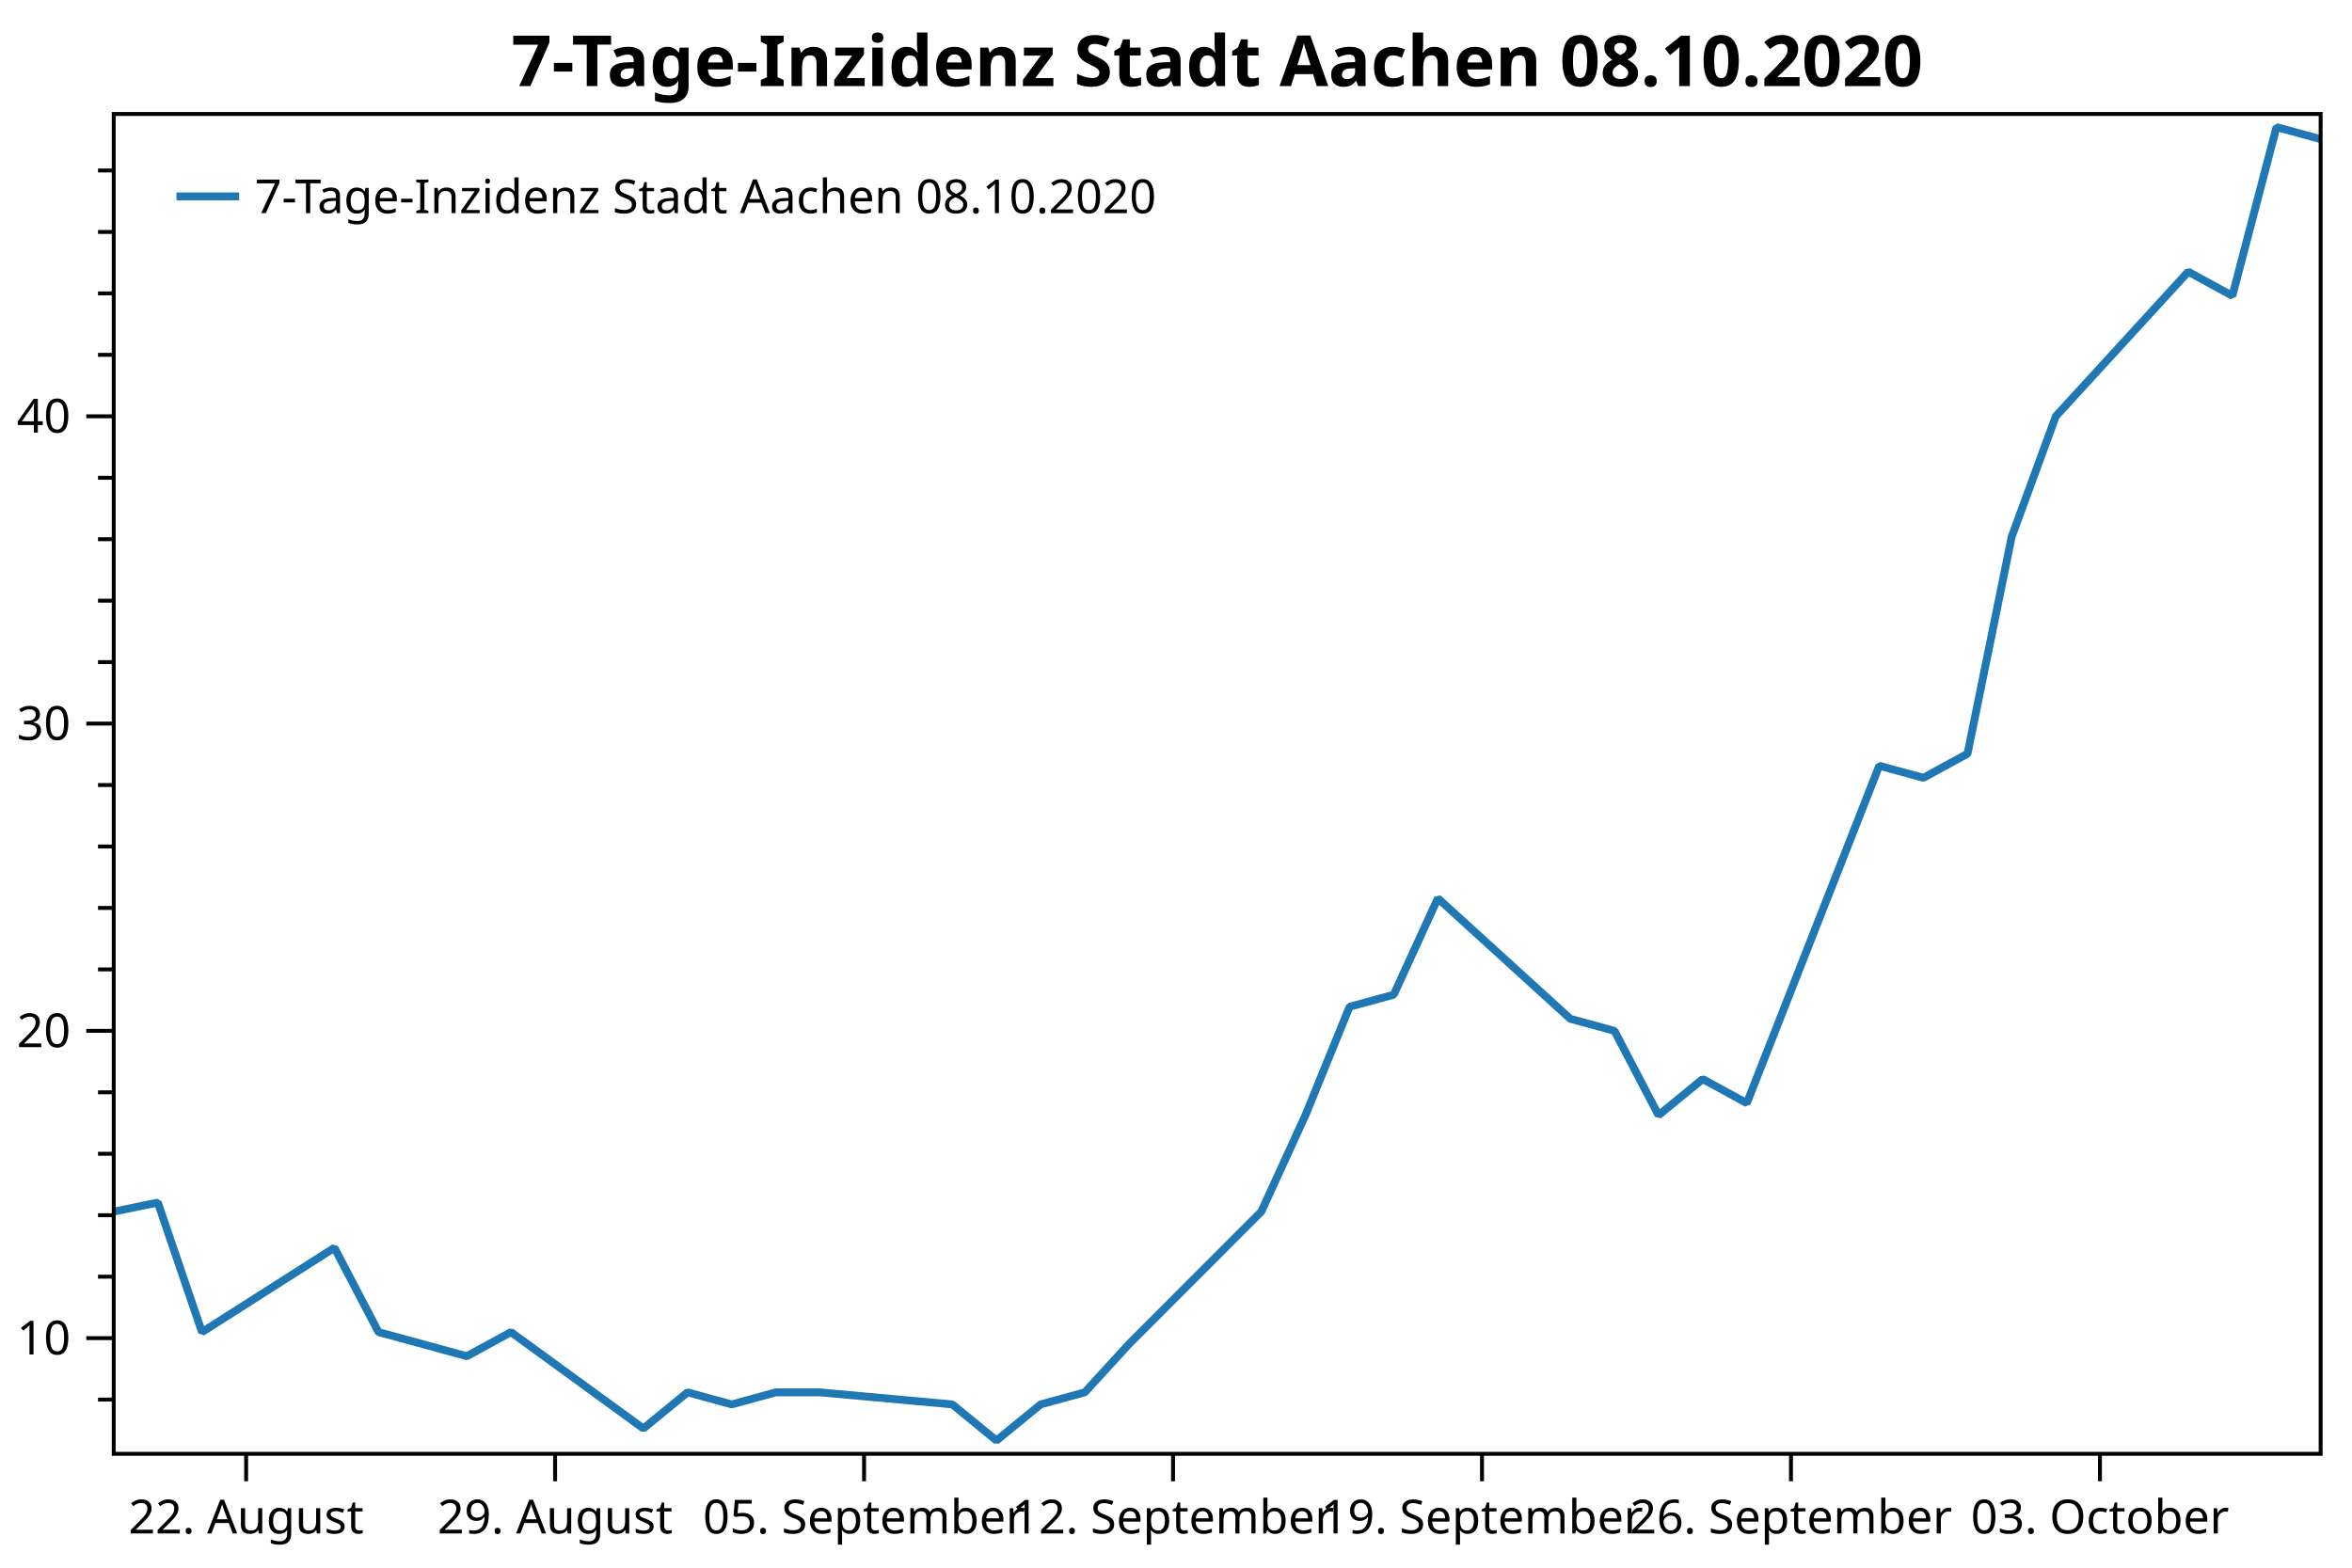
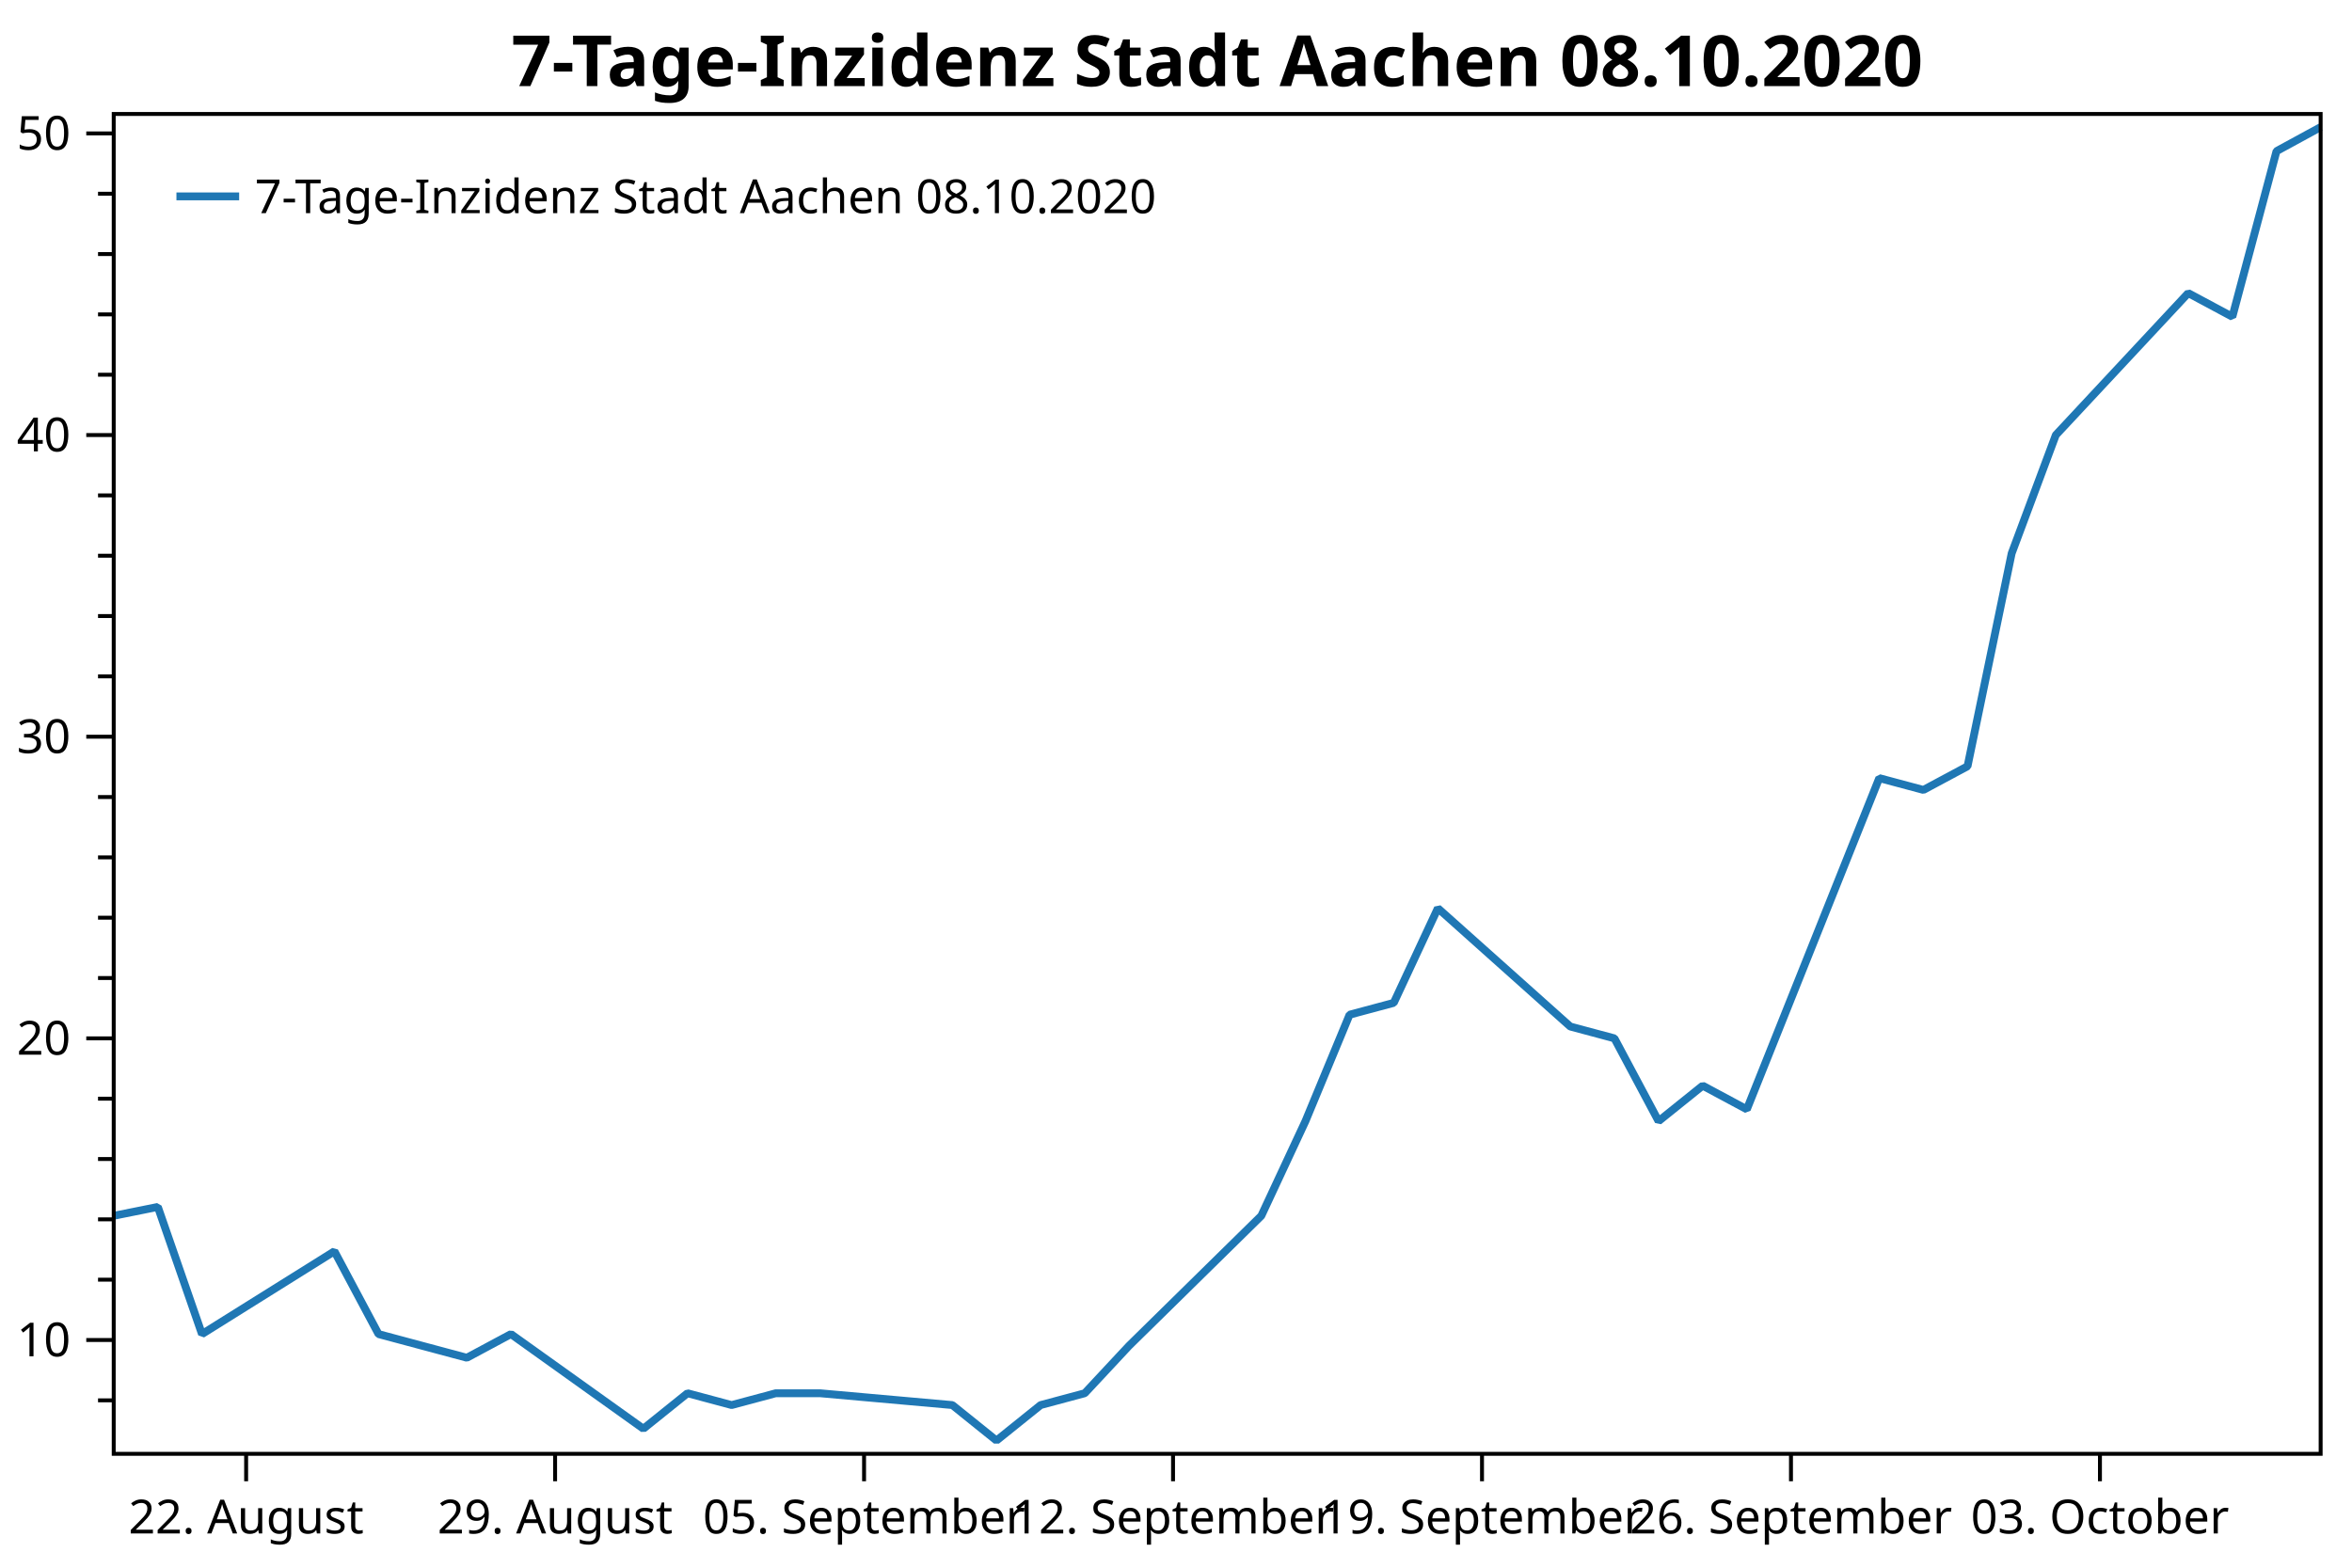
<svg xmlns="http://www.w3.org/2000/svg" width="600" height="400" version="1.1">
  <rect x="0" y="0" width="600" height="400" style="fill:rgb(255,255,255);stroke:none;" />
-   <polyline points="29.008,357.108 25.008,357.108" style="fill:none;stroke:black;stroke-width:1" />
-   <polyline points="29.008,325.748 25.008,325.748" style="fill:none;stroke:black;stroke-width:1" />
-   <polyline points="29.008,310.067 25.008,310.067" style="fill:none;stroke:black;stroke-width:1" />
-   <polyline points="29.008,294.387 25.008,294.387" style="fill:none;stroke:black;stroke-width:1" />
-   <polyline points="29.008,278.706 25.008,278.706" style="fill:none;stroke:black;stroke-width:1" />
-   <polyline points="29.008,247.345 25.008,247.345" style="fill:none;stroke:black;stroke-width:1" />
-   <polyline points="29.008,231.665 25.008,231.665" style="fill:none;stroke:black;stroke-width:1" />
-   <polyline points="29.008,215.984 25.008,215.984" style="fill:none;stroke:black;stroke-width:1" />
-   <polyline points="29.008,200.304 25.008,200.304" style="fill:none;stroke:black;stroke-width:1" />
-   <polyline points="29.008,168.943 25.008,168.943" style="fill:none;stroke:black;stroke-width:1" />
-   <polyline points="29.008,153.263 25.008,153.263" style="fill:none;stroke:black;stroke-width:1" />
-   <polyline points="29.008,137.582 25.008,137.582" style="fill:none;stroke:black;stroke-width:1" />
-   <polyline points="29.008,121.902 25.008,121.902" style="fill:none;stroke:black;stroke-width:1" />
-   <polyline points="29.008,90.541 25.008,90.541" style="fill:none;stroke:black;stroke-width:1" />
-   <polyline points="29.008,74.86 25.008,74.86" style="fill:none;stroke:black;stroke-width:1" />
-   <polyline points="29.008,59.18 25.008,59.18" style="fill:none;stroke:black;stroke-width:1" />
-   <polyline points="29.008,43.499 25.008,43.499" style="fill:none;stroke:black;stroke-width:1" />
-   <text dominant-baseline="middle" text-anchor="end" transform="translate(18.008,341.4281)" font-family="Segoe UI" font-size="12" font-weight="400" fill="black">10</text>
-   <text dominant-baseline="middle" text-anchor="end" transform="translate(18.008,263.0258)" font-family="Segoe UI" font-size="12" font-weight="400" fill="black">20</text>
-   <text dominant-baseline="middle" text-anchor="end" transform="translate(18.008,184.6235)" font-family="Segoe UI" font-size="12" font-weight="400" fill="black">30</text>
-   <text dominant-baseline="middle" text-anchor="end" transform="translate(18.008,106.2212)" font-family="Segoe UI" font-size="12" font-weight="400" fill="black">40</text>
-   <polyline points="29.008,341.428 22.008,341.428" style="fill:none;stroke:black;stroke-width:1" />
-   <polyline points="29.008,263.026 22.008,263.026" style="fill:none;stroke:black;stroke-width:1" />
-   <polyline points="29.008,184.624 22.008,184.624" style="fill:none;stroke:black;stroke-width:1" />
-   <polyline points="29.008,106.221 22.008,106.221" style="fill:none;stroke:black;stroke-width:1" />
+   <polyline points="29.008,357.3 25.008,357.3" style="fill:none;stroke:black;stroke-width:1" />
+   <polyline points="29.008,326.513 25.008,326.513" style="fill:none;stroke:black;stroke-width:1" />
+   <polyline points="29.008,311.12 25.008,311.12" style="fill:none;stroke:black;stroke-width:1" />
+   <polyline points="29.008,295.726 25.008,295.726" style="fill:none;stroke:black;stroke-width:1" />
+   <polyline points="29.008,280.333 25.008,280.333" style="fill:none;stroke:black;stroke-width:1" />
+   <polyline points="29.008,249.546 25.008,249.546" style="fill:none;stroke:black;stroke-width:1" />
+   <polyline points="29.008,234.153 25.008,234.153" style="fill:none;stroke:black;stroke-width:1" />
+   <polyline points="29.008,218.759 25.008,218.759" style="fill:none;stroke:black;stroke-width:1" />
+   <polyline points="29.008,203.366 25.008,203.366" style="fill:none;stroke:black;stroke-width:1" />
+   <polyline points="29.008,172.579 25.008,172.579" style="fill:none;stroke:black;stroke-width:1" />
+   <polyline points="29.008,157.186 25.008,157.186" style="fill:none;stroke:black;stroke-width:1" />
+   <polyline points="29.008,141.792 25.008,141.792" style="fill:none;stroke:black;stroke-width:1" />
+   <polyline points="29.008,126.399 25.008,126.399" style="fill:none;stroke:black;stroke-width:1" />
+   <polyline points="29.008,95.612 25.008,95.612" style="fill:none;stroke:black;stroke-width:1" />
+   <polyline points="29.008,80.219 25.008,80.219" style="fill:none;stroke:black;stroke-width:1" />
+   <polyline points="29.008,64.825 25.008,64.825" style="fill:none;stroke:black;stroke-width:1" />
+   <polyline points="29.008,49.432 25.008,49.432" style="fill:none;stroke:black;stroke-width:1" />
+   <text dominant-baseline="middle" text-anchor="end" transform="translate(18.008,341.9065)" font-family="Segoe UI" font-size="12" font-weight="400" fill="black">10</text>
+   <text dominant-baseline="middle" text-anchor="end" transform="translate(18.008,264.9395)" font-family="Segoe UI" font-size="12" font-weight="400" fill="black">20</text>
+   <text dominant-baseline="middle" text-anchor="end" transform="translate(18.008,187.9725)" font-family="Segoe UI" font-size="12" font-weight="400" fill="black">30</text>
+   <text dominant-baseline="middle" text-anchor="end" transform="translate(18.008,111.0054)" font-family="Segoe UI" font-size="12" font-weight="400" fill="black">40</text>
+   <text dominant-baseline="middle" text-anchor="end" transform="translate(18.008,34.0384)" font-family="Segoe UI" font-size="12" font-weight="400" fill="black">50</text>
+   <polyline points="29.008,341.906 22.008,341.906" style="fill:none;stroke:black;stroke-width:1" />
+   <polyline points="29.008,264.94 22.008,264.94" style="fill:none;stroke:black;stroke-width:1" />
+   <polyline points="29.008,187.972 22.008,187.972" style="fill:none;stroke:black;stroke-width:1" />
+   <polyline points="29.008,111.005 22.008,111.005" style="fill:none;stroke:black;stroke-width:1" />
+   <polyline points="29.008,34.038 22.008,34.038" style="fill:none;stroke:black;stroke-width:1" />
  <text dominant-baseline="hanging" text-anchor="middle" transform="translate(62.7875,381.947)" font-family="Segoe UI" font-size="12" font-weight="400" fill="black">22. August</text>
  <text dominant-baseline="hanging" text-anchor="middle" transform="translate(141.6064,381.947)" font-family="Segoe UI" font-size="12" font-weight="400" fill="black">29. August</text>
  <text dominant-baseline="hanging" text-anchor="middle" transform="translate(220.4253,381.947)" font-family="Segoe UI" font-size="12" font-weight="400" fill="black">05. September</text>
  <text dominant-baseline="hanging" text-anchor="middle" transform="translate(299.2442,381.947)" font-family="Segoe UI" font-size="12" font-weight="400" fill="black">12. September</text>
  <text dominant-baseline="hanging" text-anchor="middle" transform="translate(378.063,381.947)" font-family="Segoe UI" font-size="12" font-weight="400" fill="black">19. September</text>
  <text dominant-baseline="hanging" text-anchor="middle" transform="translate(456.8819,381.947)" font-family="Segoe UI" font-size="12" font-weight="400" fill="black">26. September</text>
  <text dominant-baseline="hanging" text-anchor="middle" transform="translate(535.7008,381.947)" font-family="Segoe UI" font-size="12" font-weight="400" fill="black">03. October</text>
  <polyline points="62.788,370.947 62.788,377.947" style="fill:none;stroke:black;stroke-width:1" />
  <polyline points="141.606,370.947 141.606,377.947" style="fill:none;stroke:black;stroke-width:1" />
  <polyline points="220.425,370.947 220.425,377.947" style="fill:none;stroke:black;stroke-width:1" />
  <polyline points="299.244,370.947 299.244,377.947" style="fill:none;stroke:black;stroke-width:1" />
  <polyline points="378.063,370.947 378.063,377.947" style="fill:none;stroke:black;stroke-width:1" />
  <polyline points="456.882,370.947 456.882,377.947" style="fill:none;stroke:black;stroke-width:1" />
  <polyline points="535.701,370.947 535.701,377.947" style="fill:none;stroke:black;stroke-width:1" />
-   <polyline points="29.008,309.145 40.268,306.839 51.528,339.891 85.307,318.369 96.567,339.891 107.827,342.965 119.087,346.04 130.347,339.891 164.126,364.488 175.386,355.264 186.646,358.338 197.906,355.264 209.165,355.264 242.945,358.338 254.205,367.562 265.465,358.338 276.724,355.264 287.984,342.965 321.764,309.145 333.024,284.548 344.284,256.877 355.543,253.802 366.803,229.205 400.583,259.951 411.843,263.026 423.102,284.548 434.362,275.324 445.622,281.473 479.402,195.385 490.661,198.459 501.921,192.31 513.181,136.967 524.441,106.221 558.221,69.326 569.48,75.475 580.74,32.431 592,35.505" style="fill:none;stroke:rgb(31,119,180);stroke-width:2;stroke-linejoin:bevel" />
+   <polyline points="29.008,310.214 40.268,307.95 51.528,340.397 85.307,319.269 96.567,340.397 107.827,343.416 119.087,346.434 130.347,340.397 164.126,364.544 175.386,355.489 186.646,358.507 197.906,355.489 209.165,355.489 242.945,358.507 254.205,367.562 265.465,358.507 276.724,355.489 287.984,343.416 321.764,310.214 333.024,286.068 344.284,258.903 355.543,255.885 366.803,231.738 400.583,261.921 411.843,264.94 423.102,286.068 434.362,277.013 445.622,283.049 479.402,198.537 490.661,201.555 501.921,195.518 513.181,141.189 524.441,111.005 558.221,74.786 569.48,80.822 580.74,38.566 592,32.431" style="fill:none;stroke:rgb(31,119,180);stroke-width:2;stroke-linejoin:bevel" />
  <text dominant-baseline="hanging" text-anchor="middle" transform="translate(310.504,8)" font-family="Segoe UI" font-size="18" font-weight="700" fill="black">7-Tage-Inzidenz Stadt Aachen 08.10.2020</text>
  <polygon points="29.008,29.079 592,29.079 592,370.947 29.008,370.947" style="fill:none;stroke:black;stroke-width:1" />
  <polygon points="37.008,37.08 242.01,37.08 242.01,63.133 37.008,63.133" style="fill:none;stroke:none;" />
  <text dominant-baseline="hanging" text-anchor="start" transform="translate(65.008,45.0795)" font-family="Segoe UI" font-size="12" font-weight="400" fill="black">7-Tage-Inzidenz Stadt Aachen 08.10.2020</text>
  <polyline points="45.008,50.106 61.008,50.106" style="fill:none;stroke:rgb(31,119,180);stroke-width:2" />
</svg>
